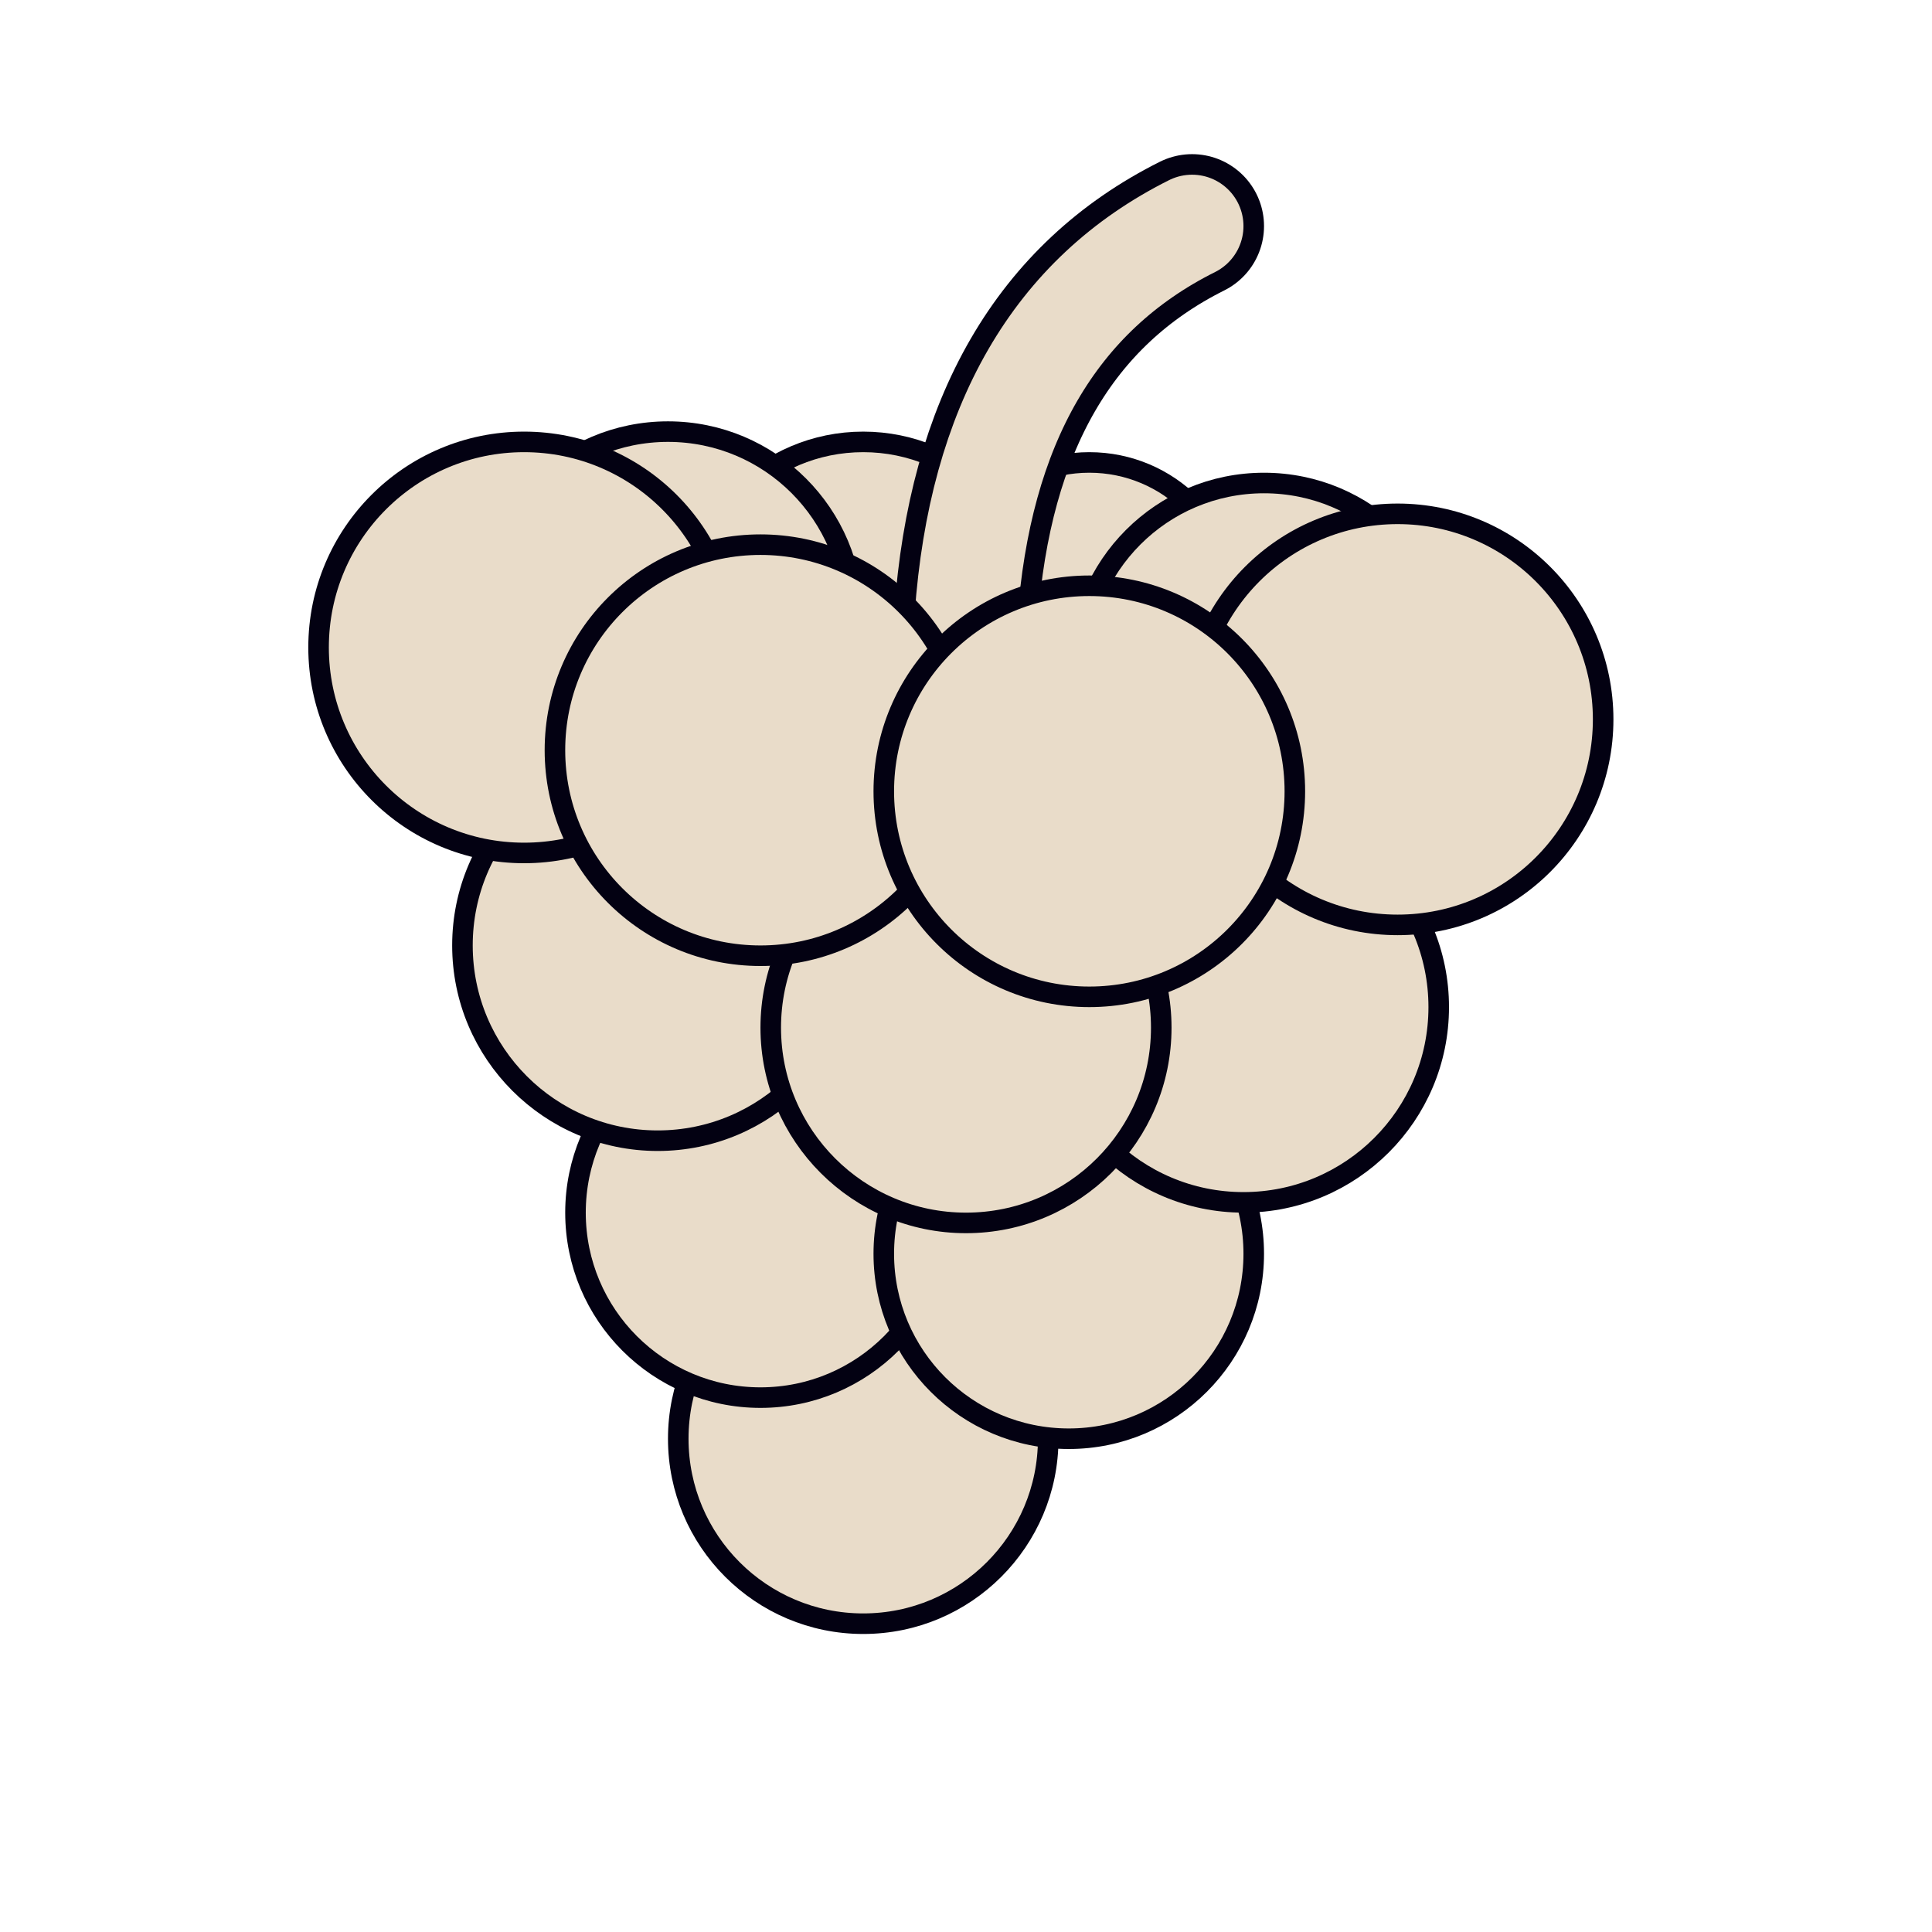
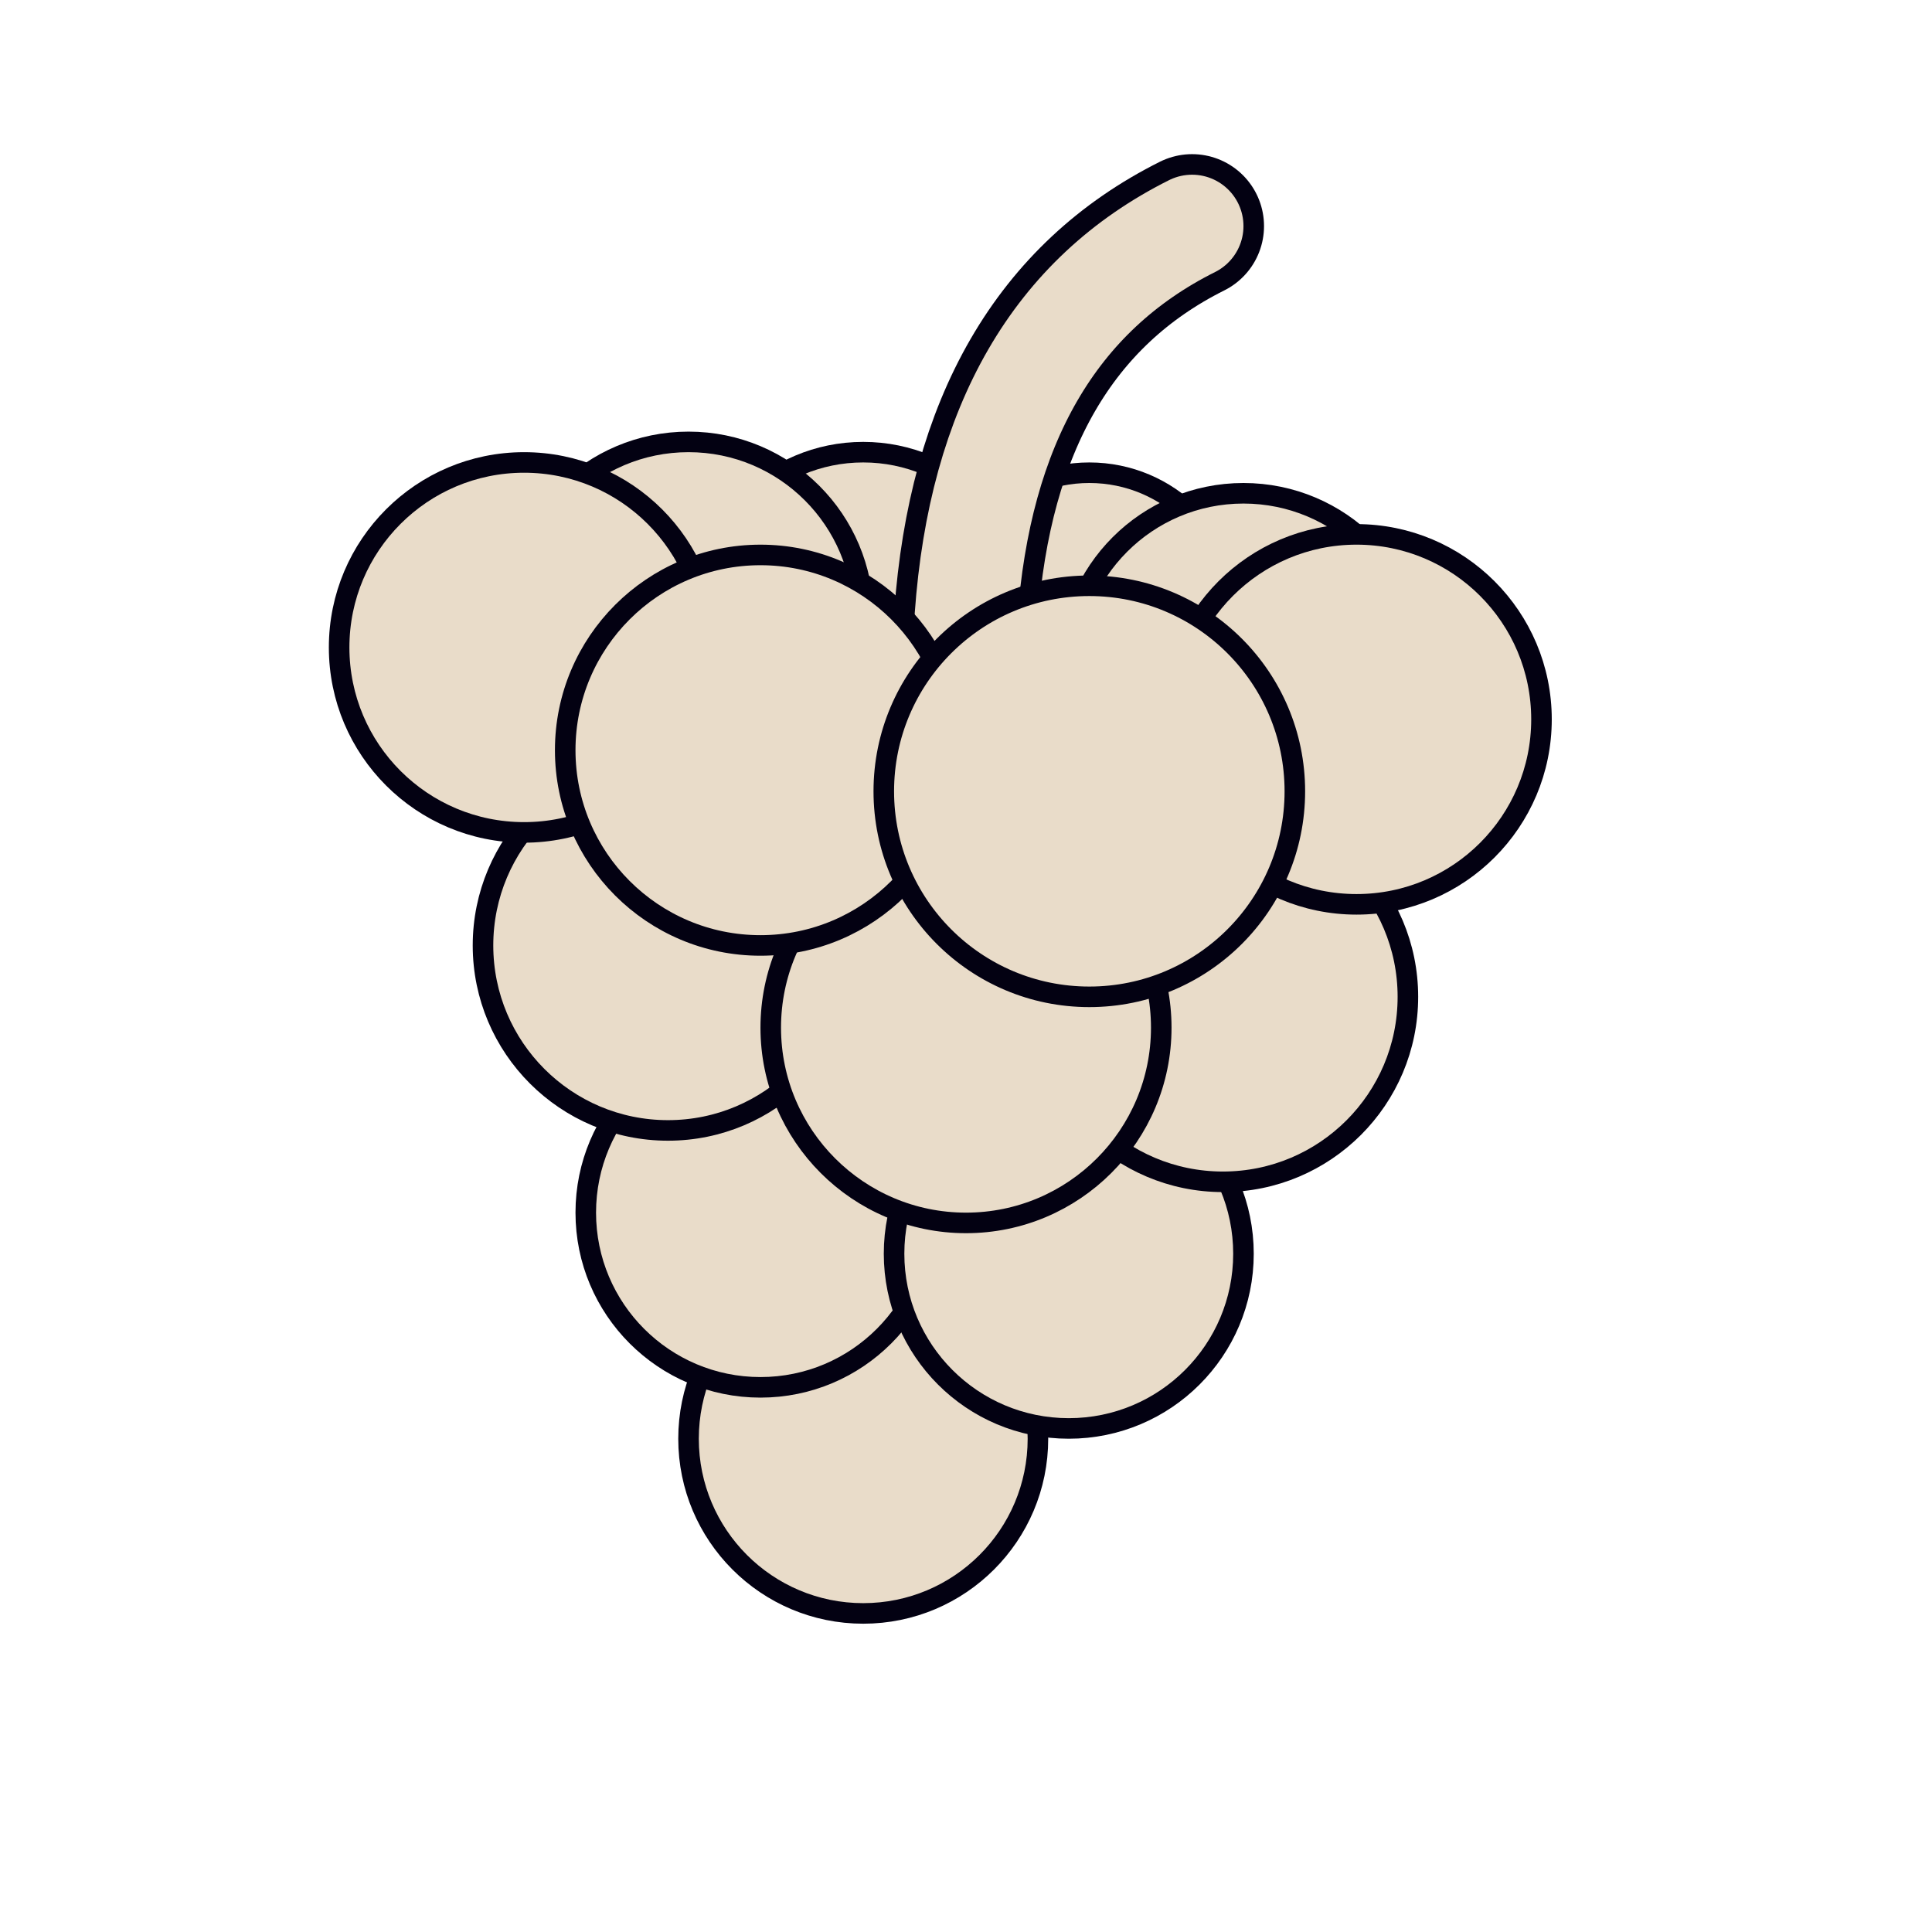
<svg xmlns="http://www.w3.org/2000/svg" width="188" height="188" viewBox="0 0 188 188" stroke="#030112" fill="#E9DCC9" stroke-linecap="round" stroke-width="2">
-   <circle cx="84" cy="140" r="18" />
-   <circle cx="74" cy="118" r="18" />
-   <circle cx="104" cy="122" r="18" />
-   <circle cx="64" cy="92" r="19" />
-   <circle cx="121" cy="98" r="19" />
+   <circle cx="84" cy="140" r="17" />
+   <circle cx="74" cy="118" r="17" />
+   <circle cx="104" cy="122" r="17" />
+   <circle cx="65" cy="92" r="18" />
+   <circle cx="119" cy="97" r="18" />
  <circle cx="94" cy="100" r="19" />
-   <circle cx="84" cy="60" r="17" />
-   <circle cx="65" cy="60" r="18" />
-   <circle cx="106" cy="59" r="14" />
-   <circle cx="123" cy="65" r="18" />
+   <circle cx="84" cy="60" r="16" />
+   <circle cx="67" cy="60" r="17" />
+   <circle cx="106" cy="60" r="14" />
+   <circle cx="121" cy="65" r="17" />
  <path fill="none" stroke-width="14" d="M 94 60 Q 96 32 116 22 " />
  <path class="opposite" fill="none" stroke="#E9DCC9" stroke-width="10" d="M 94 60 Q 96 32 116 22 " />
-   <circle cx="51" cy="63" r="20" />
-   <circle cx="74" cy="73" r="20" />
-   <circle cx="136" cy="70" r="20" />
+   <circle cx="51" cy="63" r="18" />
+   <circle cx="74" cy="73" r="19" />
+   <circle cx="132" cy="70" r="18" />
  <circle cx="106" cy="77" r="20" />
</svg>
